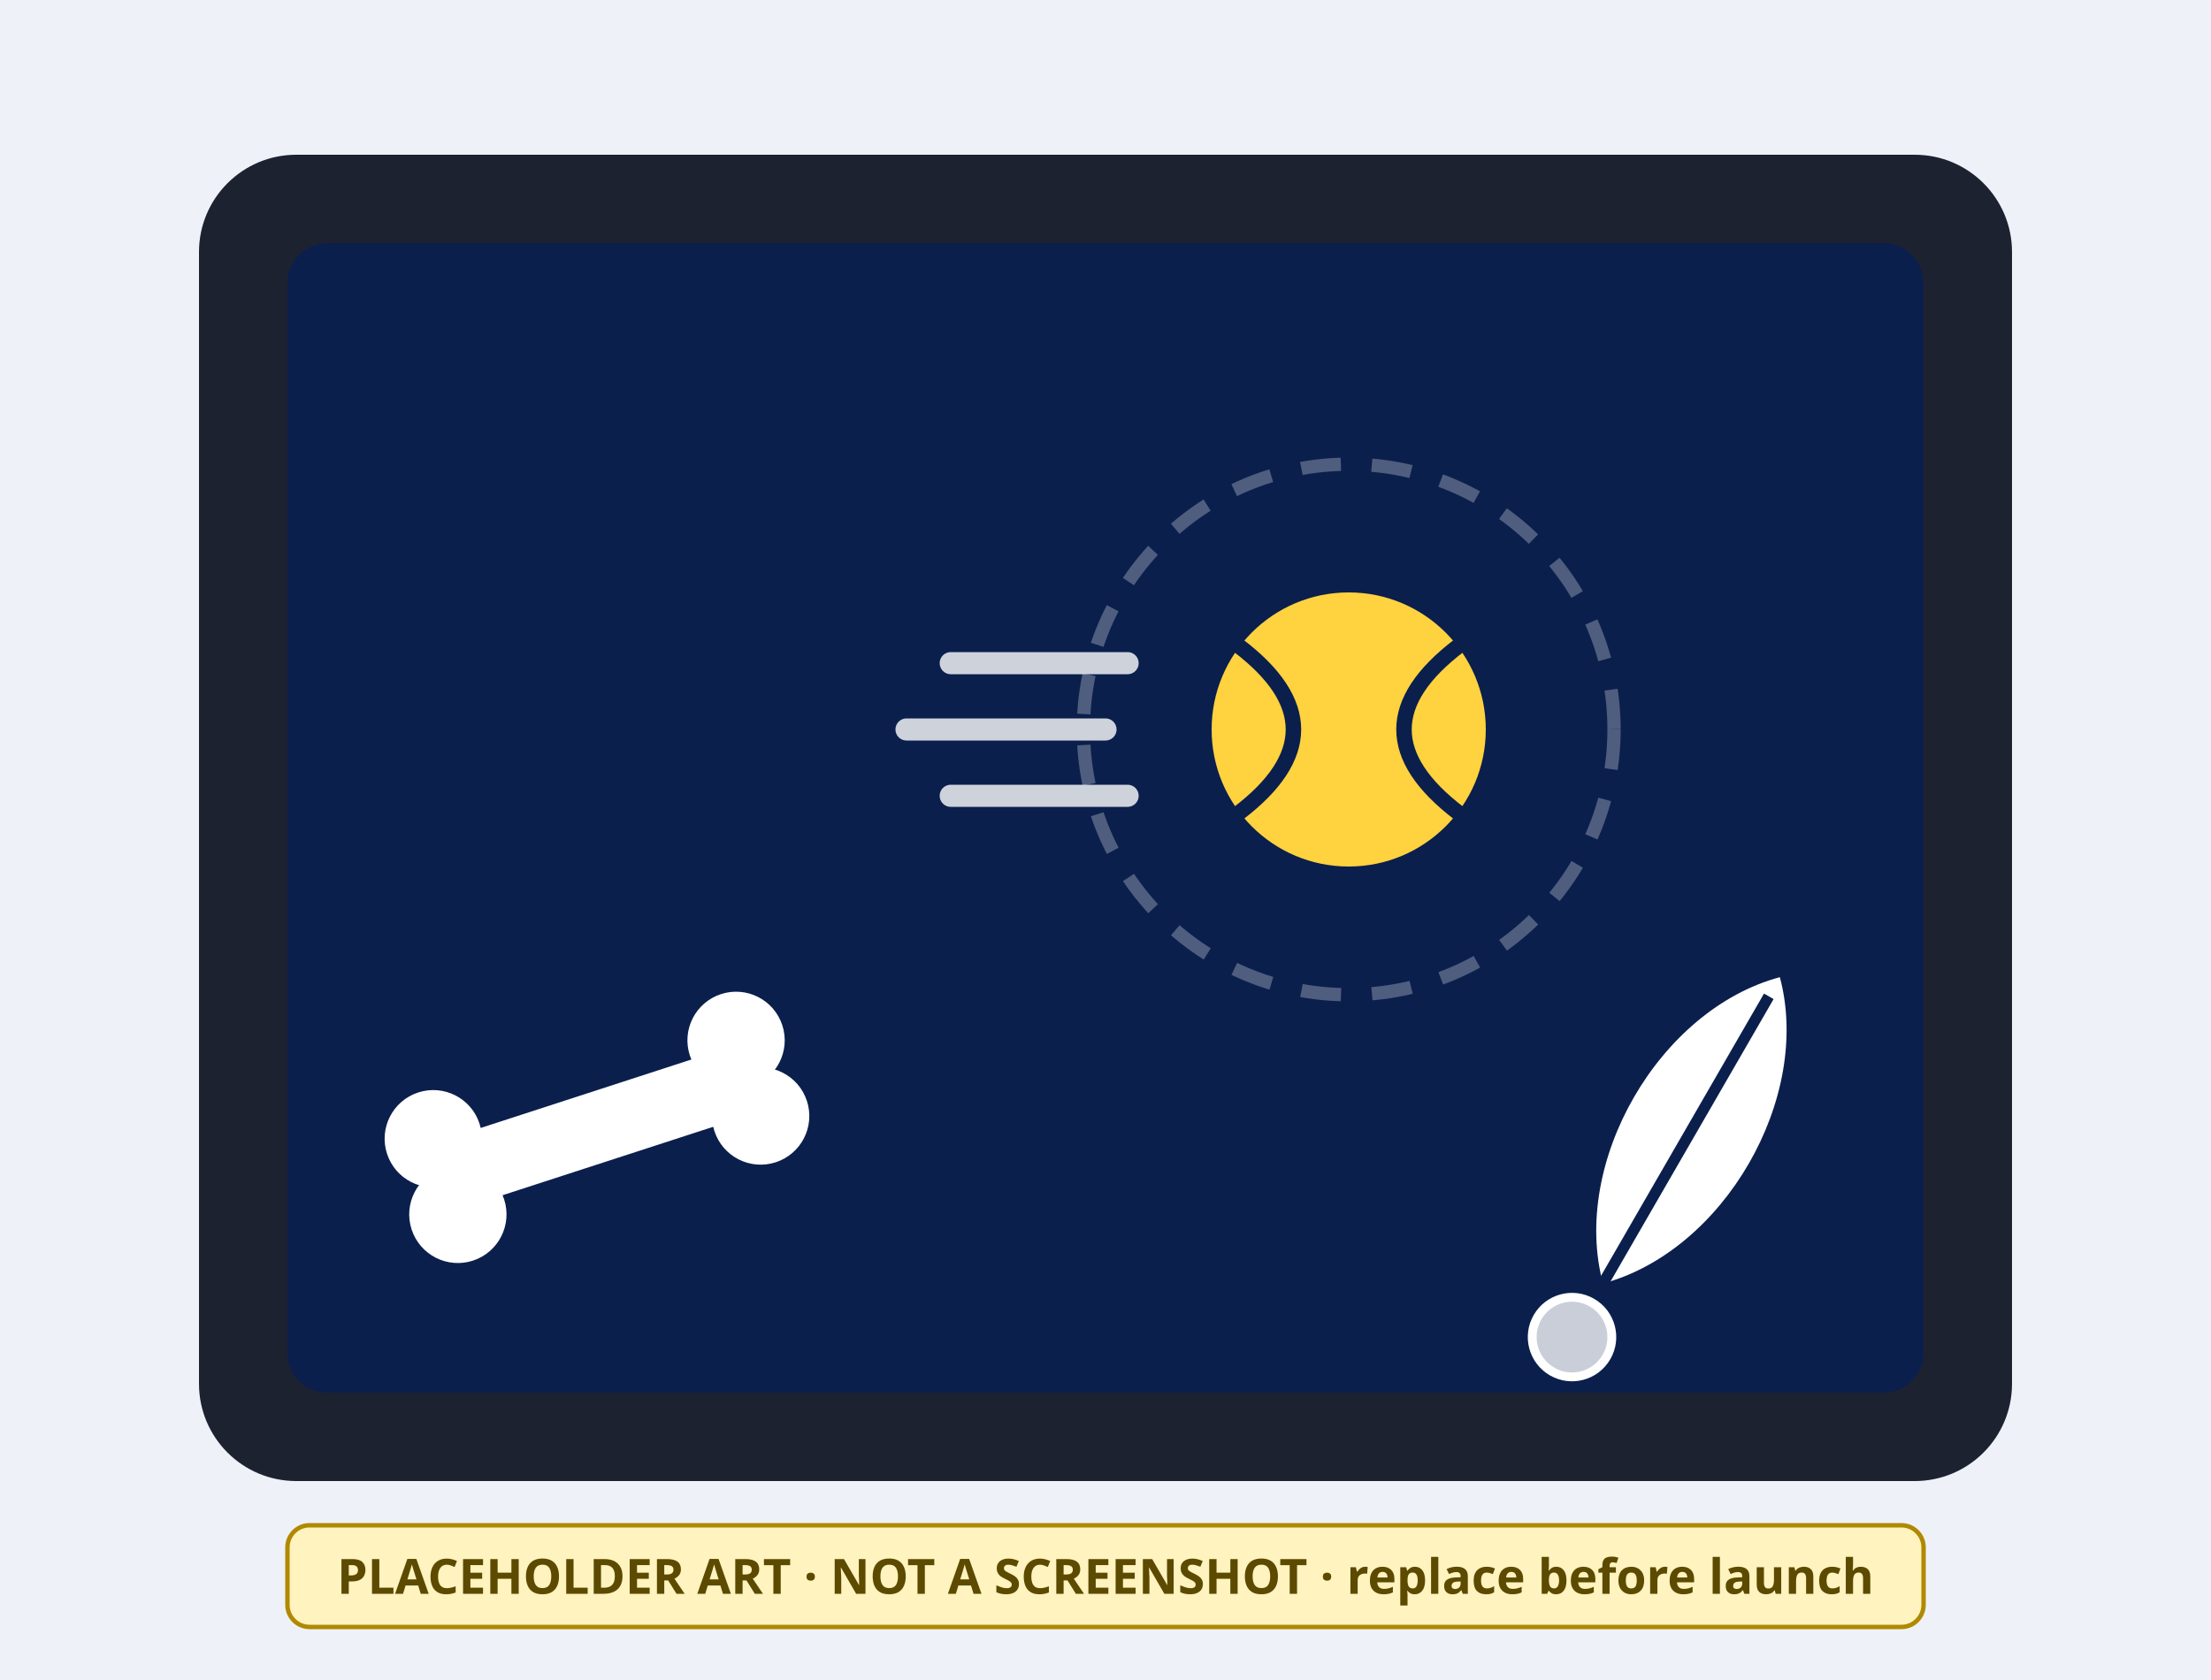
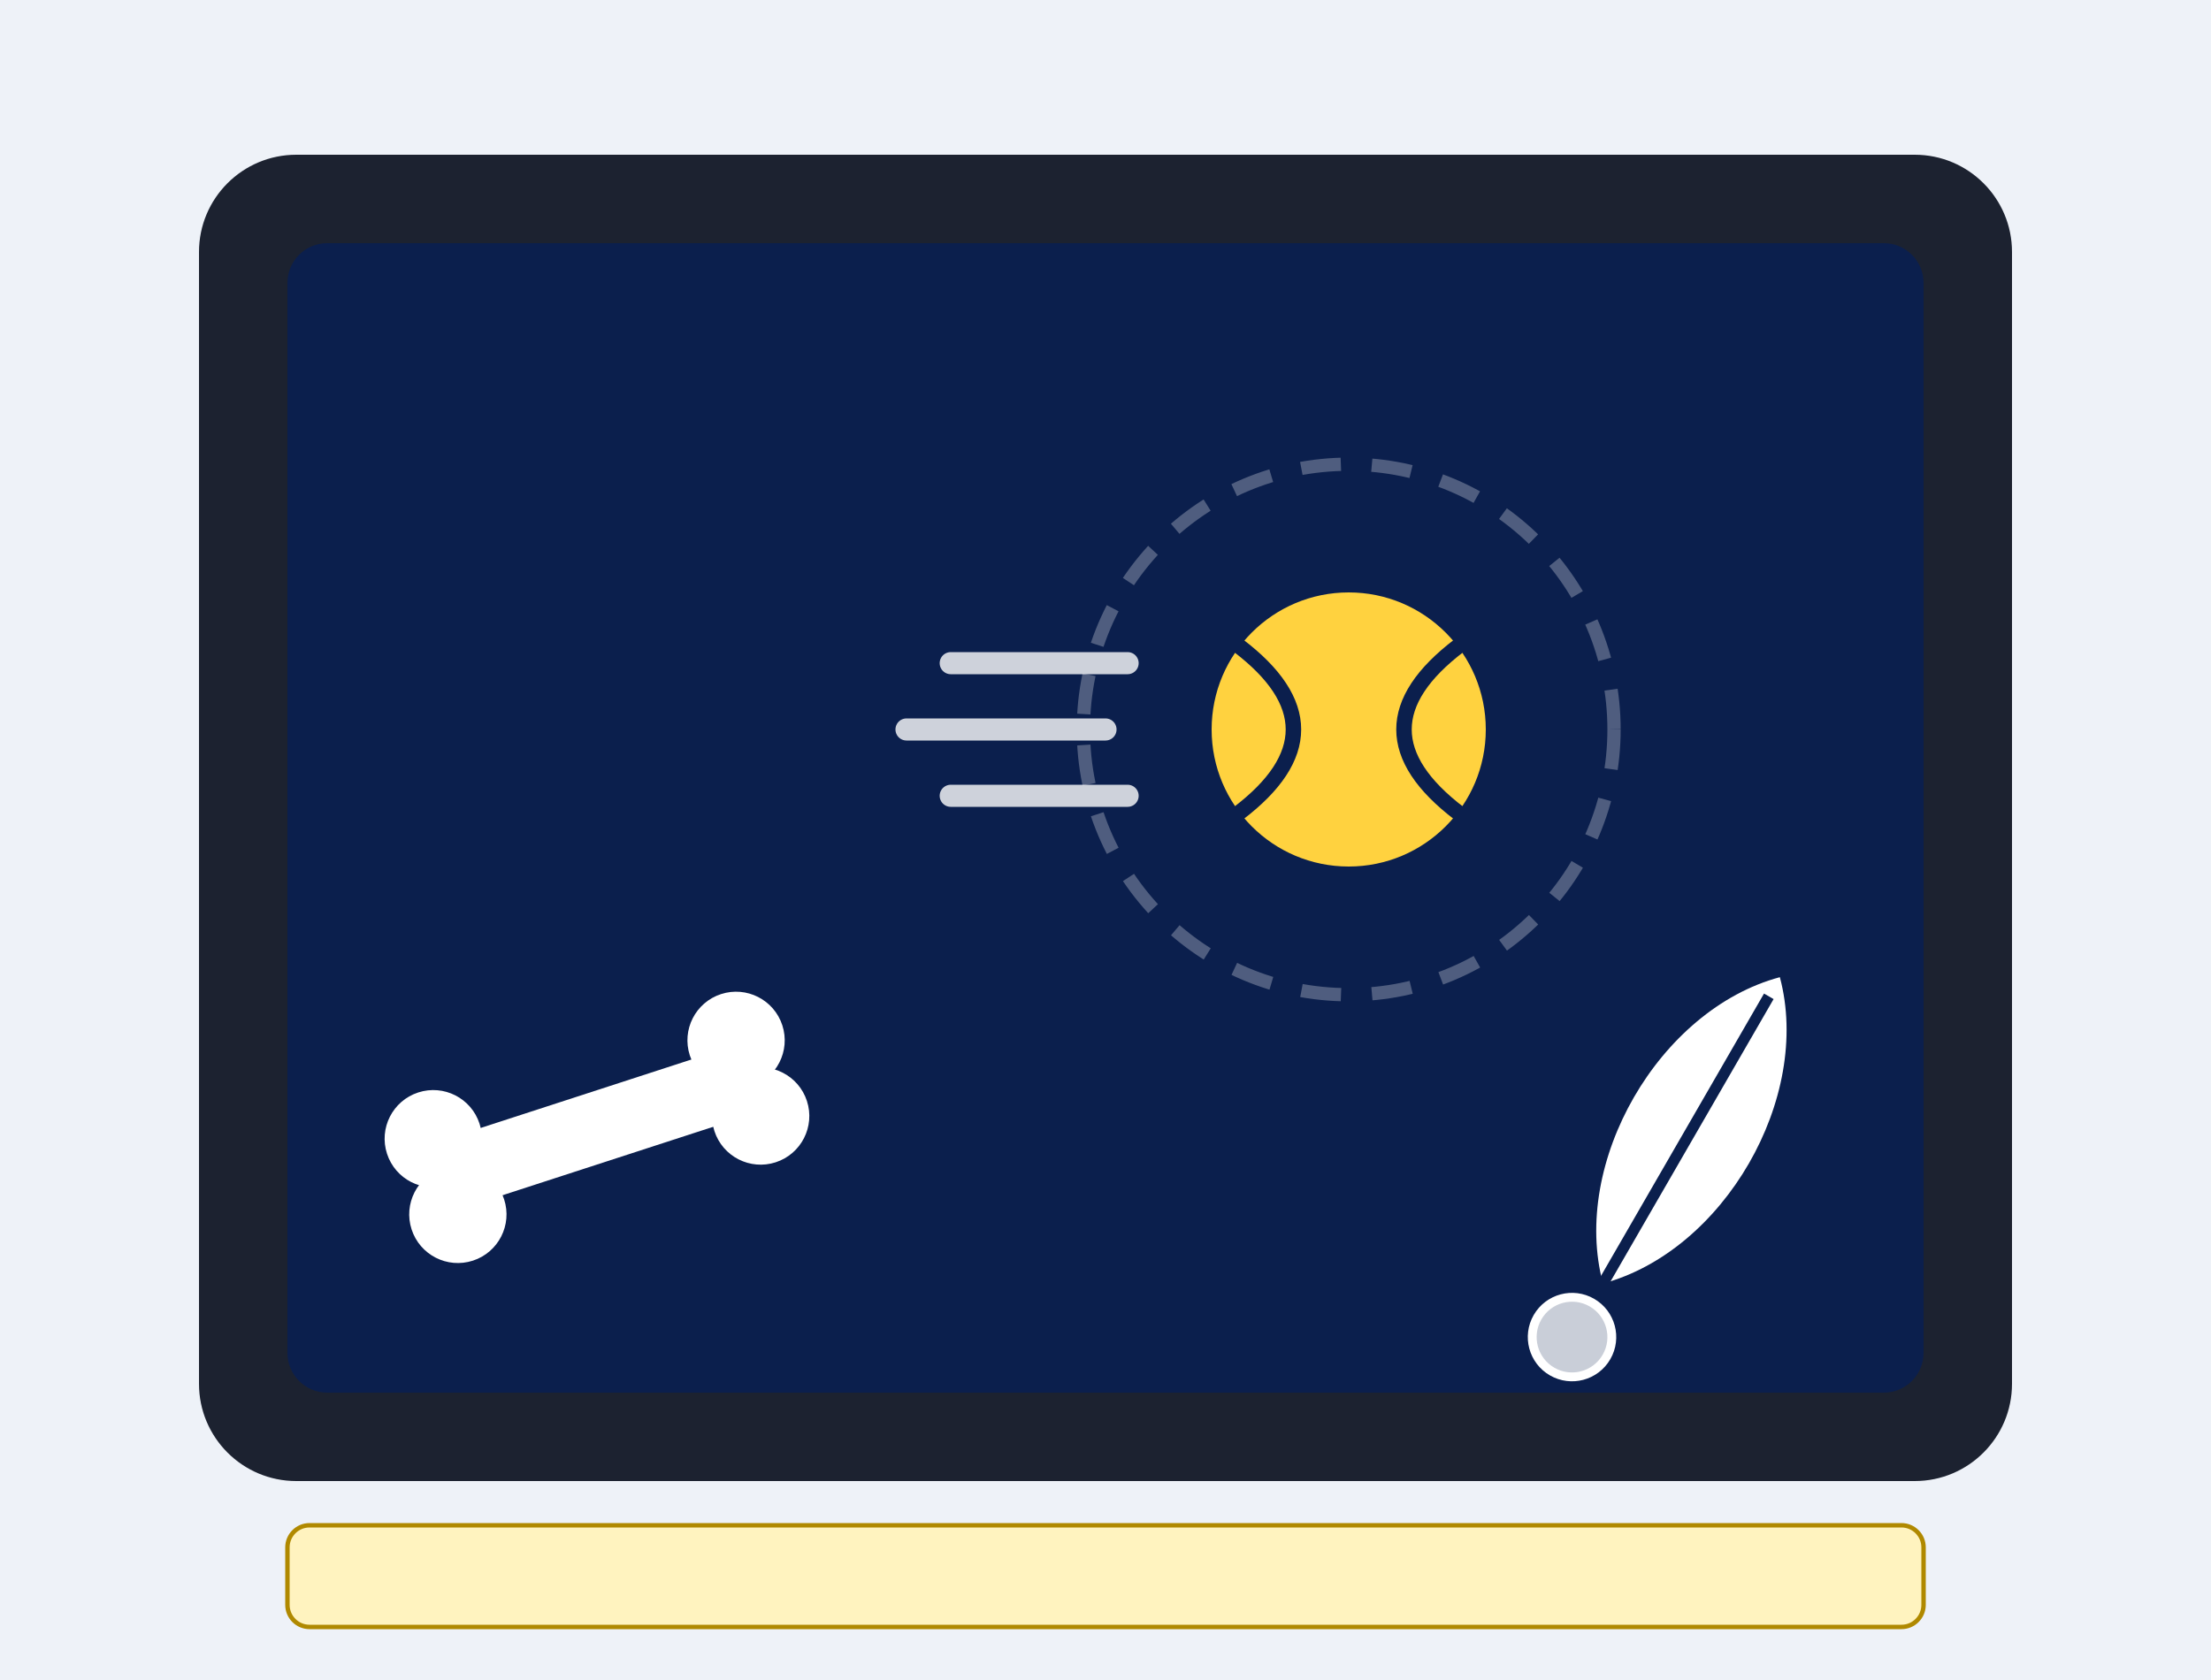
<svg xmlns="http://www.w3.org/2000/svg" width="1000" height="760" viewBox="0 0 1000 760">
  <rect width="1000" height="760" fill="#eef2f8" />
  <rect x="90" y="70" width="820" height="600" rx="44" fill="#1c2230" />
  <rect x="130" y="110" width="740" height="520" rx="18" fill="#0b1f4d" />
  <circle cx="610" cy="330" r="120" fill="none" stroke="#ffffff" stroke-opacity=".28" stroke-width="6" stroke-dasharray="18 14" />
  <circle cx="610" cy="330" r="62" fill="#ffd23f" />
  <path d="M560 292 q50 38 0 76" fill="none" stroke="#0b1f4d" stroke-width="7" stroke-linecap="round" />
  <path d="M660 292 q-50 38 0 76" fill="none" stroke="#0b1f4d" stroke-width="7" stroke-linecap="round" />
  <path d="M430 300 h80 M410 330 h90 M430 360 h80" stroke="#ffffff" stroke-width="10" stroke-linecap="round" opacity=".8" />
  <g transform="translate(270 510) rotate(-18)" fill="#ffffff">
    <rect x="-70" y="-16" width="140" height="32" rx="16" />
    <circle cx="-72" cy="-18" r="22" />
    <circle cx="-72" cy="18" r="22" />
    <circle cx="72" cy="-18" r="22" />
    <circle cx="72" cy="18" r="22" />
  </g>
  <g transform="translate(760 520) rotate(30)">
    <path d="M0 -90 C40 -50 40 30 0 70 C-40 30 -40 -50 0 -90 Z" fill="#ffffff" />
    <path d="M0 -80 L0 80" stroke="#0b1f4d" stroke-width="5" />
    <circle cx="0" cy="98" r="18" fill="#c9ced8" stroke="#ffffff" stroke-width="4" />
  </g>
  <rect x="130" y="690" width="740" height="46" rx="10" fill="#fff3bf" stroke="#b08900" stroke-width="2" />
-   <text x="500" y="721" font-family="system-ui, sans-serif" font-size="22" font-weight="700" fill="#5c4a00" text-anchor="middle">PLACEHOLDER ART · NOT A SCREENSHOT · replace before launch</text>
</svg>
